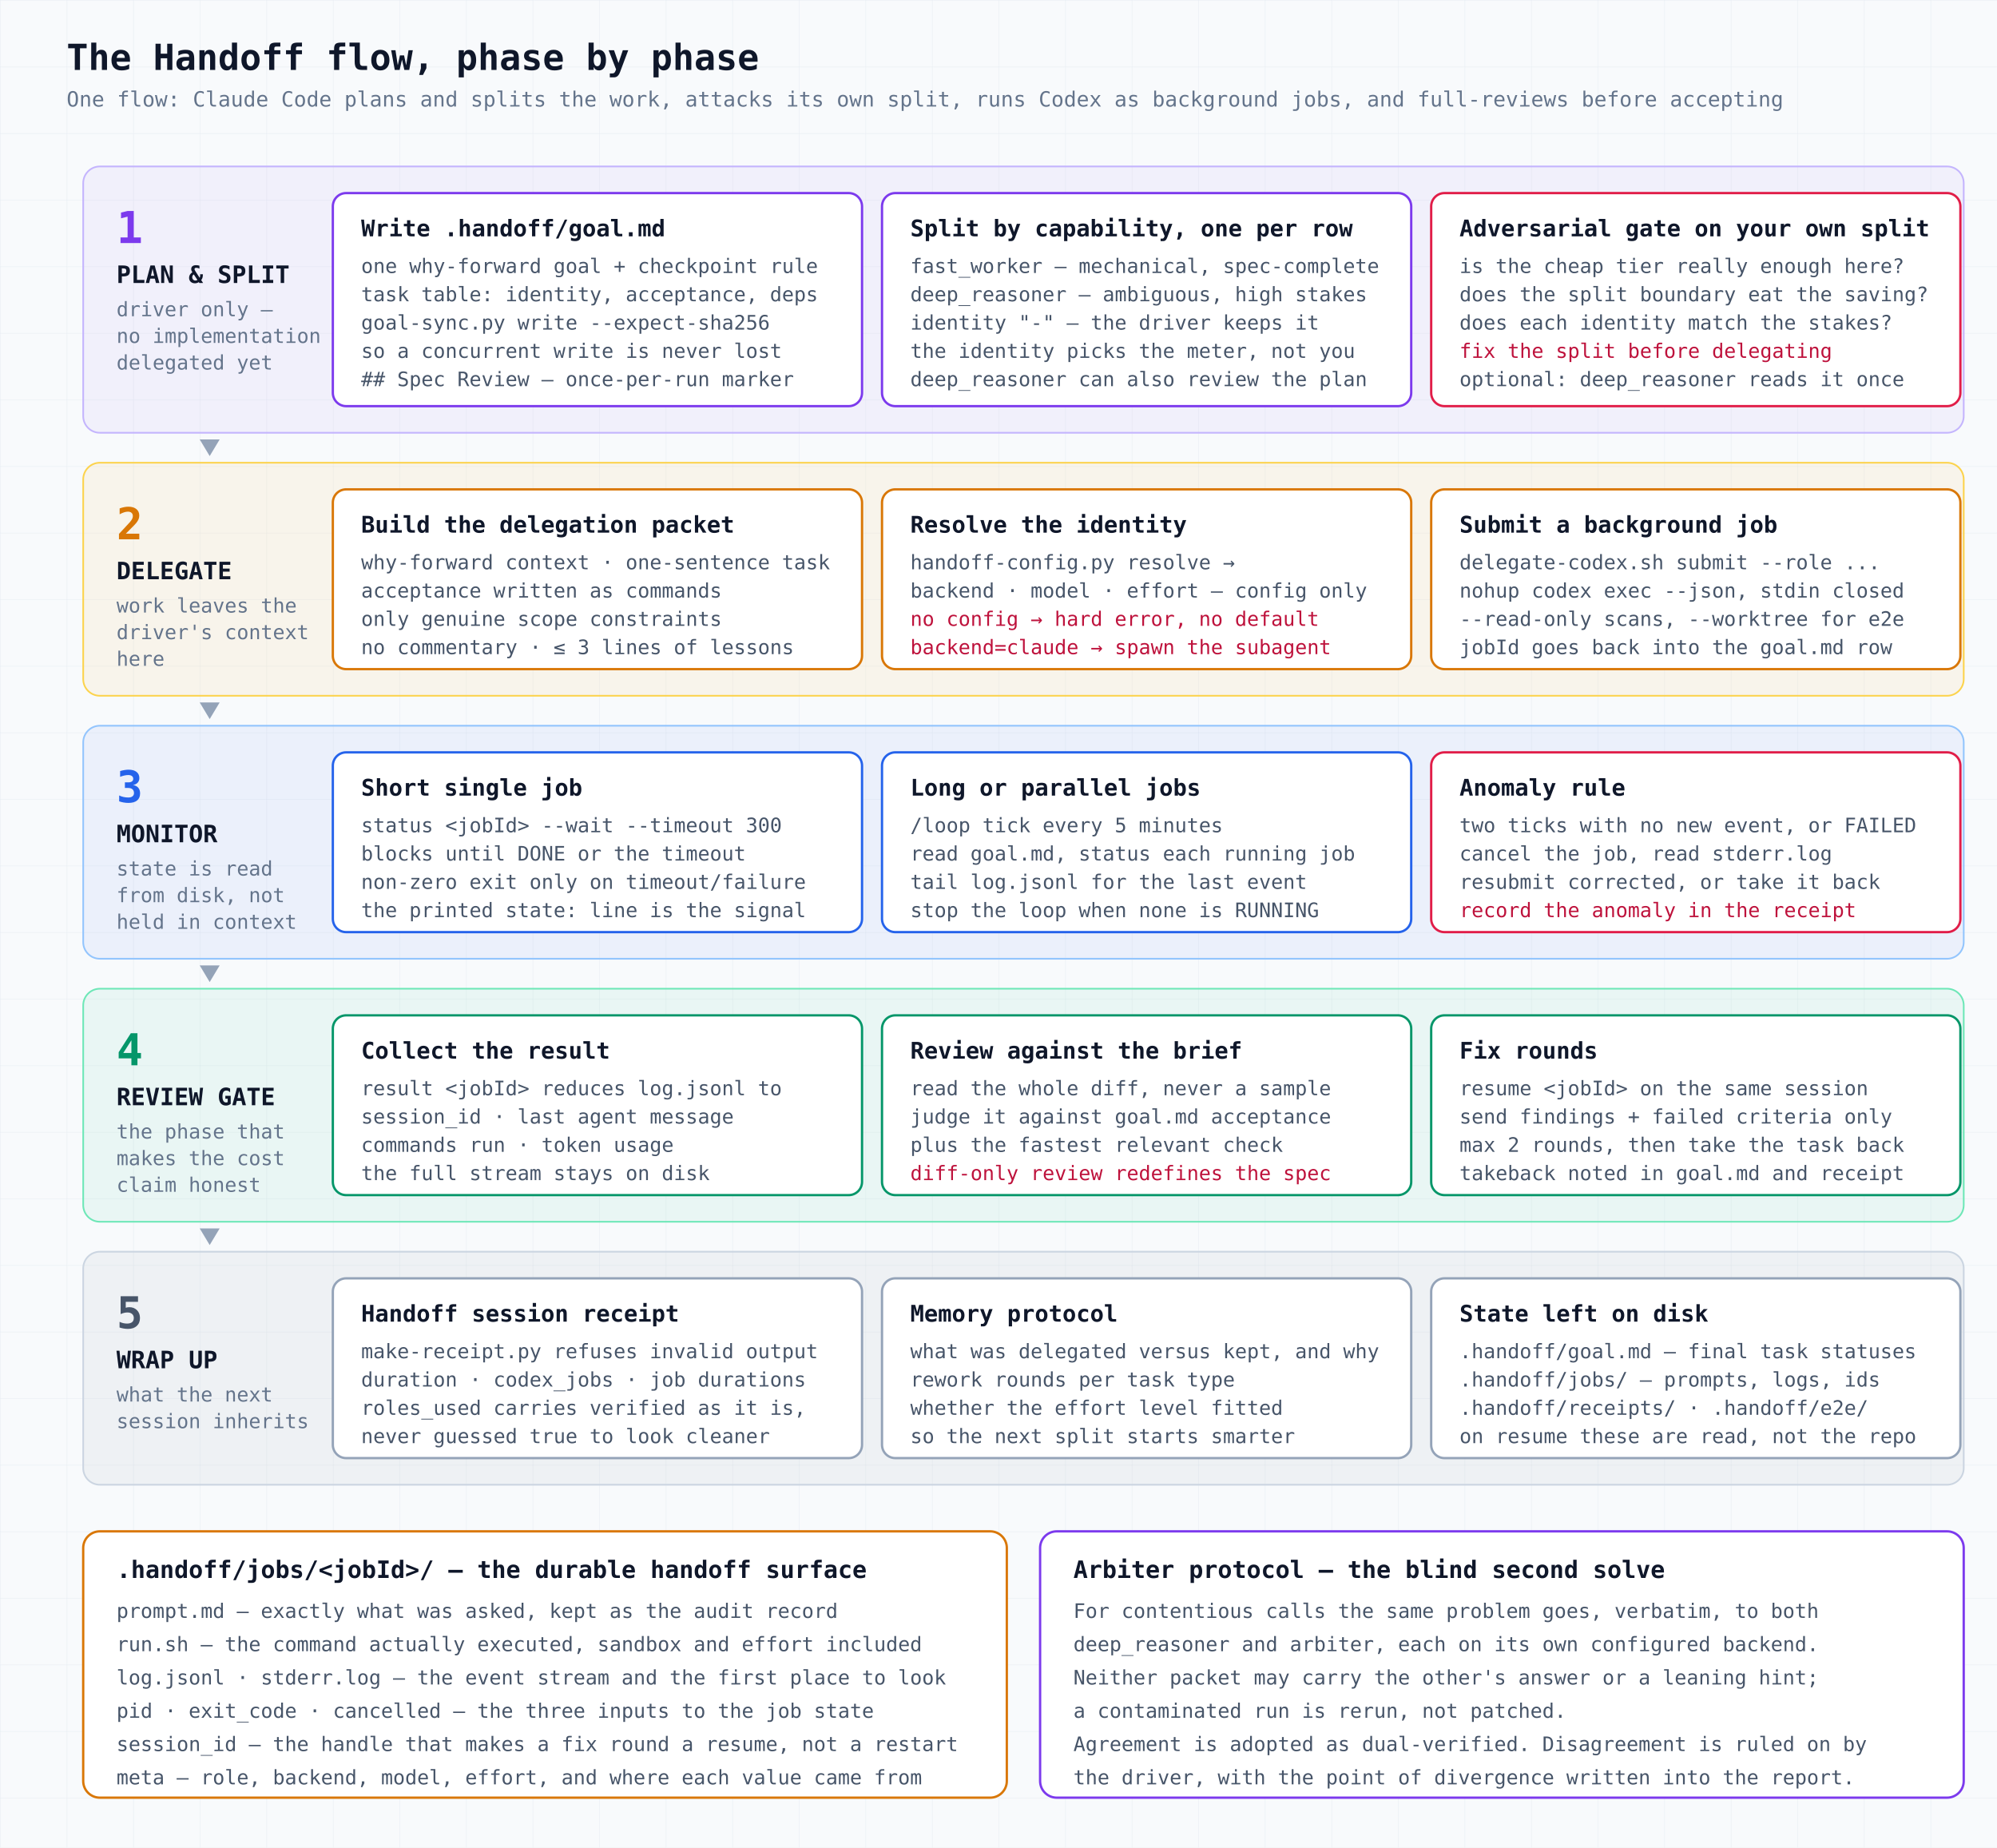
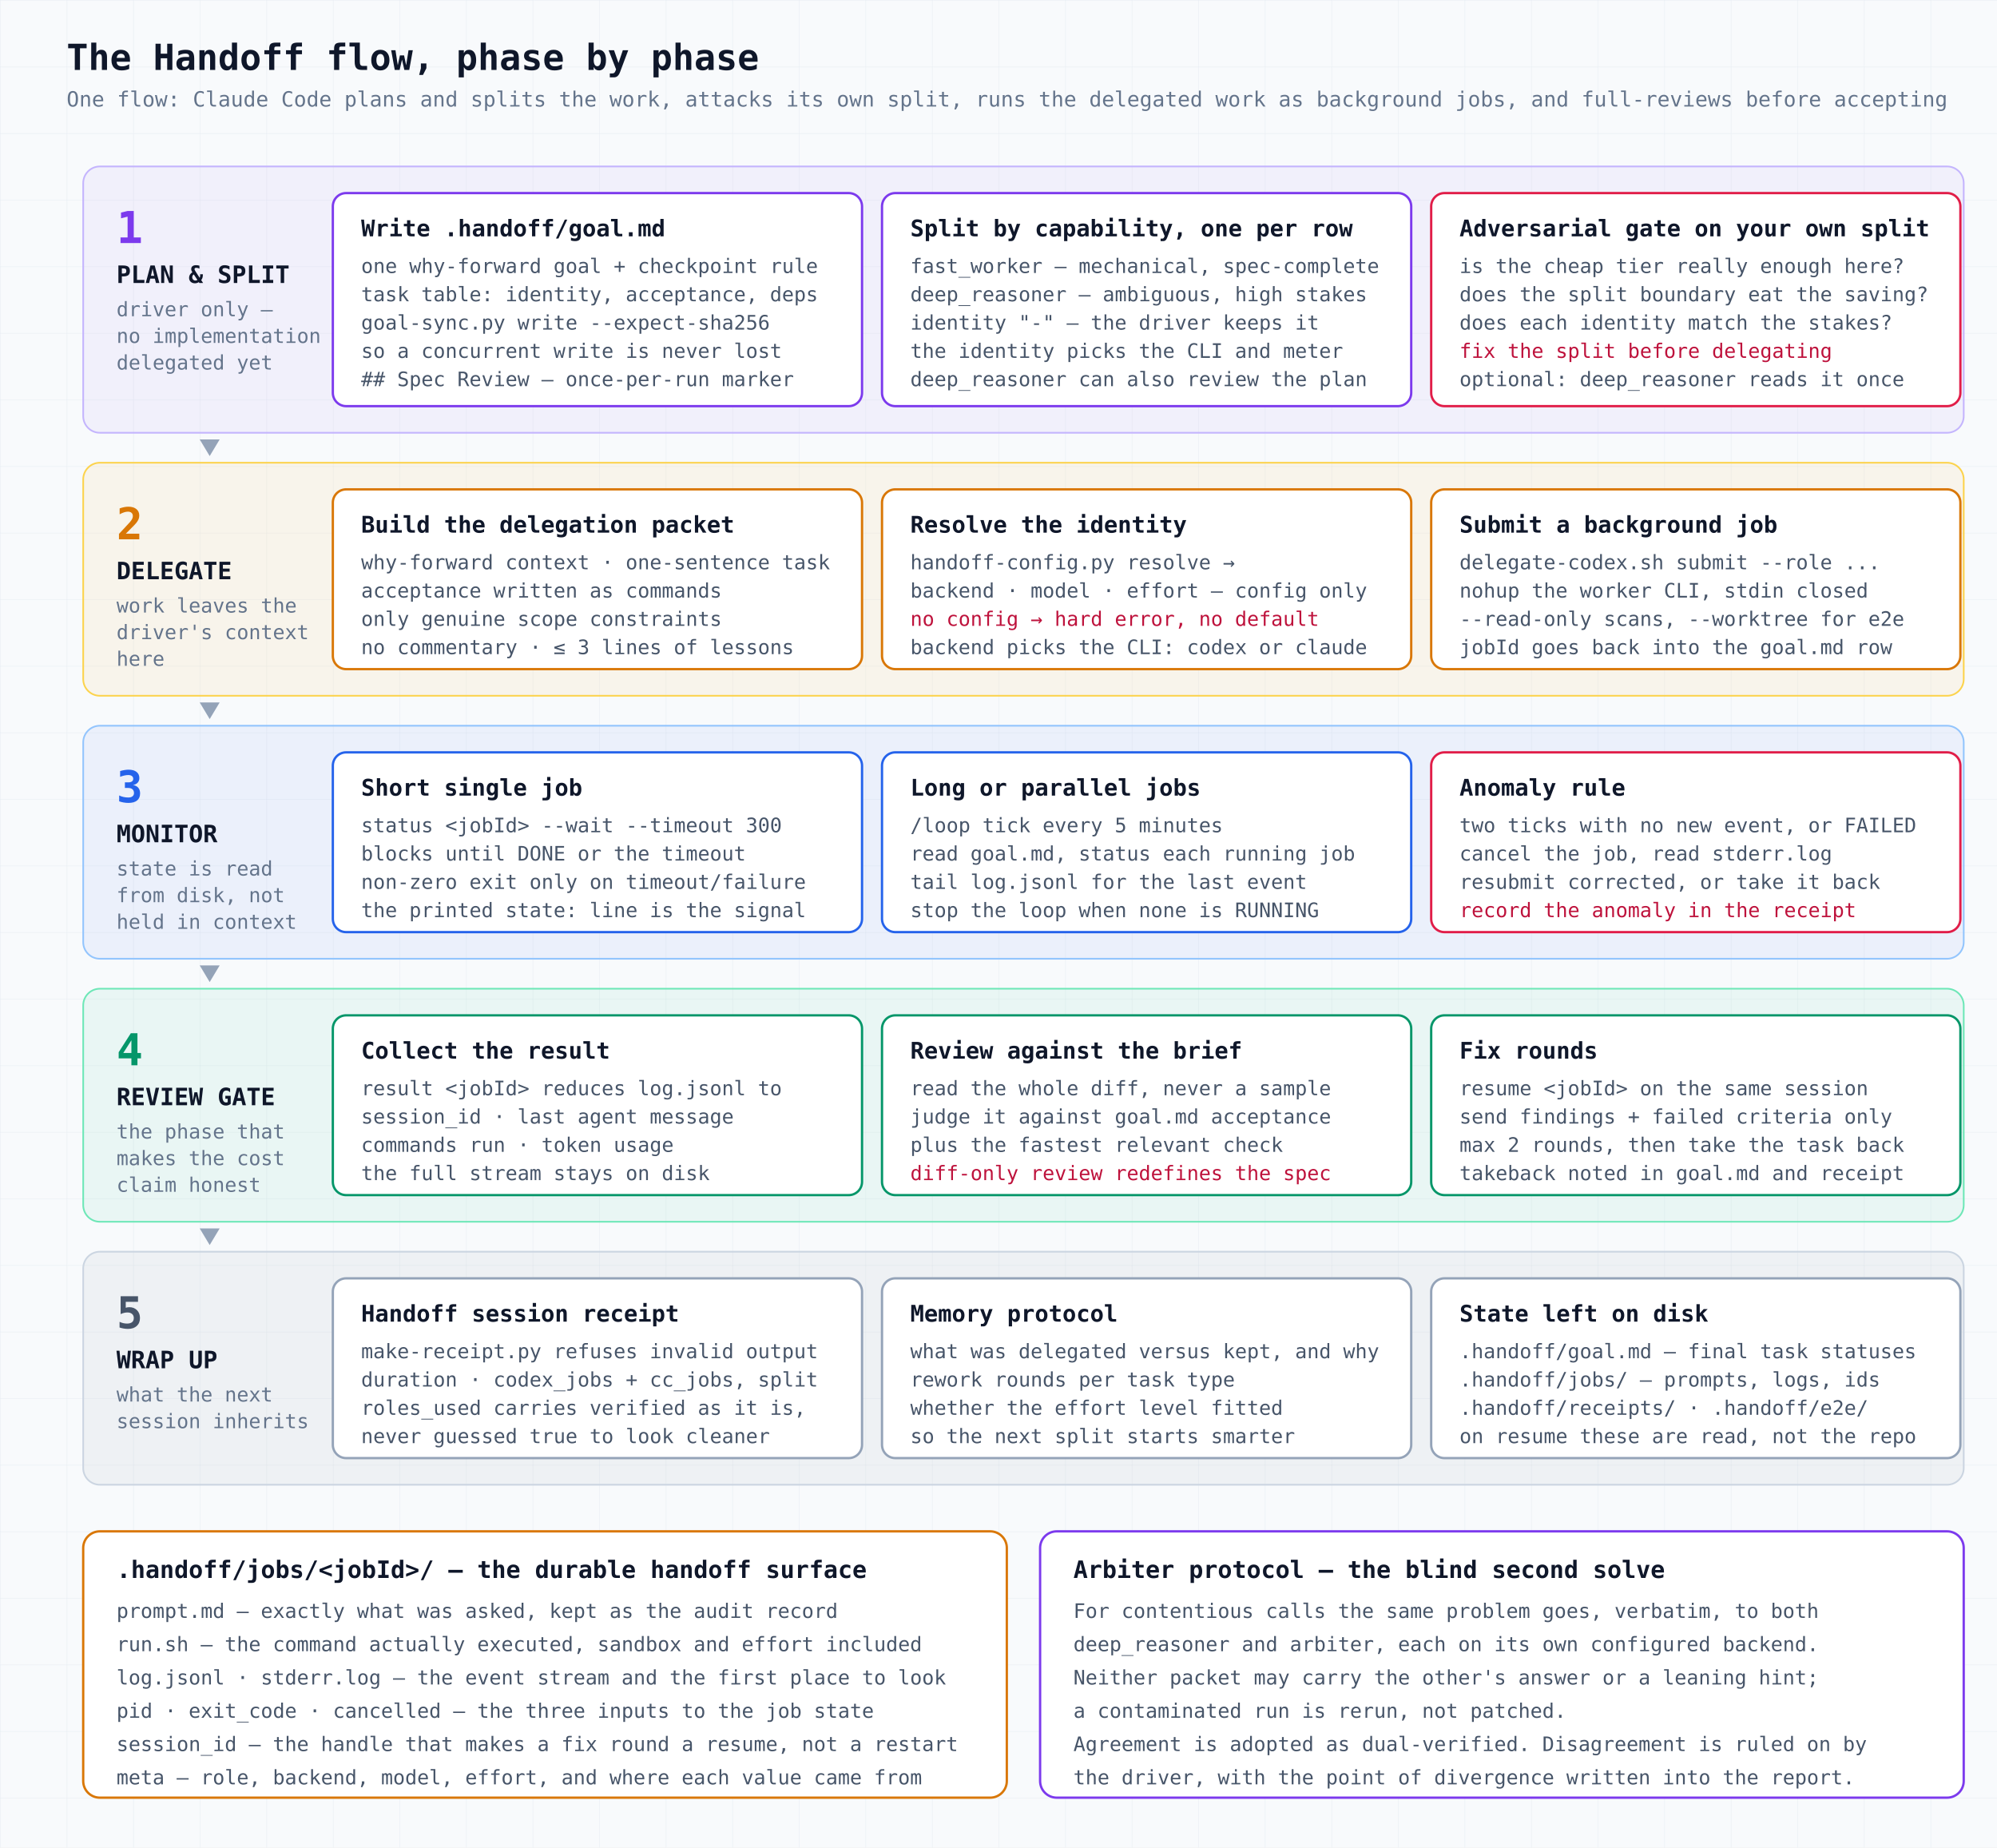
<svg xmlns="http://www.w3.org/2000/svg" viewBox="0 0 1200 1110">
  <style>
    text { font-family: 'JetBrains Mono', 'SF Mono', 'Cascadia Code', ui-monospace, monospace; }
    .title { font-size: 21.6px; font-weight: 700; fill: #0f172a; }
    .subtitle { font-size: 12.6px; fill: #64748b; }
    .bandnum { font-size: 26.4px; font-weight: 700; }
    .bandname { font-size: 14.4px; font-weight: 700; fill: #0f172a; }
    .bandsub { font-size: 12px; fill: #64748b; }
    .cardtitle { font-size: 13.8px; font-weight: 700; fill: #0f172a; }
    .line { font-size: 12px; fill: #475569; }
    .warn { font-size: 12px; fill: #be123c; }
    .cardhead { font-size: 14.4px; font-weight: 700; fill: #0f172a; }
  </style>
  <defs>
    <pattern id="grid" width="40" height="40" patternUnits="userSpaceOnUse">
      <path d="M 40 0 L 0 0 0 40" fill="none" stroke="#e6ebf2" stroke-width="0.5" />
    </pattern>
  </defs>
  <rect width="1200" height="1110" fill="#f8fafc" />
  <rect width="1200" height="1110" fill="url(#grid)" />
  <text x="40" y="42" class="title">The Handoff flow, phase by phase</text>
-   <text x="40" y="64" class="subtitle">One flow: Claude Code plans and splits the work, attacks its own split, runs Codex as background jobs, and full-reviews before accepting</text>
+   <text x="40" y="64" class="subtitle">One flow: Claude Code plans and splits the work, attacks its own split, runs the delegated work as background jobs, and full-reviews before accepting</text>
  <rect x="50" y="100" width="1130" height="160" rx="10" fill="rgba(139,92,246,0.06)" stroke="#c4b5fd" stroke-width="1" />
  <text x="70" y="146" class="bandnum" fill="#7c3aed">1</text>
  <text x="70" y="170" class="bandname">PLAN &amp; SPLIT</text>
  <text x="70" y="190" class="bandsub">driver only —</text>
  <text x="70" y="206" class="bandsub">no implementation</text>
  <text x="70" y="222" class="bandsub">delegated yet</text>
  <rect x="200" y="116" width="318" height="128" rx="8" fill="#ffffff" stroke="#7c3aed" stroke-width="1.4" />
  <text x="217" y="142" class="cardtitle">Write .handoff/goal.md</text>
  <text x="217" y="164" class="line">one why-forward goal + checkpoint rule</text>
  <text x="217" y="181" class="line">task table: identity, acceptance, deps</text>
  <text x="217" y="198" class="line">goal-sync.py write --expect-sha256</text>
  <text x="217" y="215" class="line">so a concurrent write is never lost</text>
  <text x="217" y="232" class="line">## Spec Review — once-per-run marker</text>
  <rect x="530" y="116" width="318" height="128" rx="8" fill="#ffffff" stroke="#7c3aed" stroke-width="1.4" />
  <text x="547" y="142" class="cardtitle">Split by capability, one per row</text>
  <text x="547" y="164" class="line">fast_worker — mechanical, spec-complete</text>
  <text x="547" y="181" class="line">deep_reasoner — ambiguous, high stakes</text>
  <text x="547" y="198" class="line">identity "-" — the driver keeps it</text>
-   <text x="547" y="215" class="line">the identity picks the meter, not you</text>
+   <text x="547" y="215" class="line">the identity picks the CLI and meter</text>
  <text x="547" y="232" class="line">deep_reasoner can also review the plan</text>
  <rect x="860" y="116" width="318" height="128" rx="8" fill="#ffffff" stroke="#e11d48" stroke-width="1.4" />
  <text x="877" y="142" class="cardtitle">Adversarial gate on your own split</text>
  <text x="877" y="164" class="line">is the cheap tier really enough here?</text>
  <text x="877" y="181" class="line">does the split boundary eat the saving?</text>
  <text x="877" y="198" class="line">does each identity match the stakes?</text>
  <text x="877" y="215" class="warn">fix the split before delegating</text>
  <text x="877" y="232" class="line">optional: deep_reasoner reads it once</text>
  <polygon points="120,264 132,264 126,274" fill="#94a3b8" />
  <rect x="50" y="278" width="1130" height="140" rx="10" fill="rgba(245,158,11,0.07)" stroke="#fcd34d" stroke-width="1" />
  <text x="70" y="324" class="bandnum" fill="#d97706">2</text>
  <text x="70" y="348" class="bandname">DELEGATE</text>
  <text x="70" y="368" class="bandsub">work leaves the</text>
  <text x="70" y="384" class="bandsub">driver's context</text>
  <text x="70" y="400" class="bandsub">here</text>
  <rect x="200" y="294" width="318" height="108" rx="8" fill="#ffffff" stroke="#d97706" stroke-width="1.4" />
  <text x="217" y="320" class="cardtitle">Build the delegation packet</text>
  <text x="217" y="342" class="line">why-forward context · one-sentence task</text>
  <text x="217" y="359" class="line">acceptance written as commands</text>
  <text x="217" y="376" class="line">only genuine scope constraints</text>
  <text x="217" y="393" class="line">no commentary · ≤ 3 lines of lessons</text>
  <rect x="530" y="294" width="318" height="108" rx="8" fill="#ffffff" stroke="#d97706" stroke-width="1.4" />
  <text x="547" y="320" class="cardtitle">Resolve the identity</text>
  <text x="547" y="342" class="line">handoff-config.py resolve →</text>
  <text x="547" y="359" class="line">backend · model · effort — config only</text>
  <text x="547" y="376" class="warn">no config → hard error, no default</text>
-   <text x="547" y="393" class="warn">backend=claude → spawn the subagent</text>
+   <text x="547" y="393" class="line">backend picks the CLI: codex or claude</text>
  <rect x="860" y="294" width="318" height="108" rx="8" fill="#ffffff" stroke="#d97706" stroke-width="1.4" />
  <text x="877" y="320" class="cardtitle">Submit a background job</text>
  <text x="877" y="342" class="line">delegate-codex.sh submit --role ...</text>
-   <text x="877" y="359" class="line">nohup codex exec --json, stdin closed</text>
+   <text x="877" y="359" class="line">nohup the worker CLI, stdin closed</text>
  <text x="877" y="376" class="line">--read-only scans, --worktree for e2e</text>
  <text x="877" y="393" class="line">jobId goes back into the goal.md row</text>
  <polygon points="120,422 132,422 126,432" fill="#94a3b8" />
  <rect x="50" y="436" width="1130" height="140" rx="10" fill="rgba(37,99,235,0.06)" stroke="#93c5fd" stroke-width="1" />
  <text x="70" y="482" class="bandnum" fill="#2563eb">3</text>
  <text x="70" y="506" class="bandname">MONITOR</text>
  <text x="70" y="526" class="bandsub">state is read</text>
  <text x="70" y="542" class="bandsub">from disk, not</text>
  <text x="70" y="558" class="bandsub">held in context</text>
  <rect x="200" y="452" width="318" height="108" rx="8" fill="#ffffff" stroke="#2563eb" stroke-width="1.4" />
  <text x="217" y="478" class="cardtitle">Short single job</text>
  <text x="217" y="500" class="line">status &lt;jobId&gt; --wait --timeout 300</text>
  <text x="217" y="517" class="line">blocks until DONE or the timeout</text>
  <text x="217" y="534" class="line">non-zero exit only on timeout/failure</text>
  <text x="217" y="551" class="line">the printed state: line is the signal</text>
  <rect x="530" y="452" width="318" height="108" rx="8" fill="#ffffff" stroke="#2563eb" stroke-width="1.4" />
  <text x="547" y="478" class="cardtitle">Long or parallel jobs</text>
  <text x="547" y="500" class="line">/loop tick every 5 minutes</text>
  <text x="547" y="517" class="line">read goal.md, status each running job</text>
  <text x="547" y="534" class="line">tail log.jsonl for the last event</text>
  <text x="547" y="551" class="line">stop the loop when none is RUNNING</text>
  <rect x="860" y="452" width="318" height="108" rx="8" fill="#ffffff" stroke="#e11d48" stroke-width="1.4" />
  <text x="877" y="478" class="cardtitle">Anomaly rule</text>
  <text x="877" y="500" class="line">two ticks with no new event, or FAILED</text>
  <text x="877" y="517" class="line">cancel the job, read stderr.log</text>
  <text x="877" y="534" class="line">resubmit corrected, or take it back</text>
  <text x="877" y="551" class="warn">record the anomaly in the receipt</text>
  <polygon points="120,580 132,580 126,590" fill="#94a3b8" />
  <rect x="50" y="594" width="1130" height="140" rx="10" fill="rgba(16,185,129,0.06)" stroke="#6ee7b7" stroke-width="1" />
  <text x="70" y="640" class="bandnum" fill="#059669">4</text>
  <text x="70" y="664" class="bandname">REVIEW GATE</text>
  <text x="70" y="684" class="bandsub">the phase that</text>
  <text x="70" y="700" class="bandsub">makes the cost</text>
  <text x="70" y="716" class="bandsub">claim honest</text>
  <rect x="200" y="610" width="318" height="108" rx="8" fill="#ffffff" stroke="#059669" stroke-width="1.4" />
  <text x="217" y="636" class="cardtitle">Collect the result</text>
  <text x="217" y="658" class="line">result &lt;jobId&gt; reduces log.jsonl to</text>
  <text x="217" y="675" class="line">session_id · last agent message</text>
  <text x="217" y="692" class="line">commands run · token usage</text>
  <text x="217" y="709" class="line">the full stream stays on disk</text>
  <rect x="530" y="610" width="318" height="108" rx="8" fill="#ffffff" stroke="#059669" stroke-width="1.4" />
  <text x="547" y="636" class="cardtitle">Review against the brief</text>
  <text x="547" y="658" class="line">read the whole diff, never a sample</text>
  <text x="547" y="675" class="line">judge it against goal.md acceptance</text>
  <text x="547" y="692" class="line">plus the fastest relevant check</text>
  <text x="547" y="709" class="warn">diff-only review redefines the spec</text>
  <rect x="860" y="610" width="318" height="108" rx="8" fill="#ffffff" stroke="#059669" stroke-width="1.4" />
  <text x="877" y="636" class="cardtitle">Fix rounds</text>
  <text x="877" y="658" class="line">resume &lt;jobId&gt; on the same session</text>
  <text x="877" y="675" class="line">send findings + failed criteria only</text>
  <text x="877" y="692" class="line">max 2 rounds, then take the task back</text>
  <text x="877" y="709" class="line">takeback noted in goal.md and receipt</text>
  <polygon points="120,738 132,738 126,748" fill="#94a3b8" />
  <rect x="50" y="752" width="1130" height="140" rx="10" fill="rgba(100,116,139,0.07)" stroke="#cbd5e1" stroke-width="1" />
  <text x="70" y="798" class="bandnum" fill="#475569">5</text>
  <text x="70" y="822" class="bandname">WRAP UP</text>
  <text x="70" y="842" class="bandsub">what the next</text>
  <text x="70" y="858" class="bandsub">session inherits</text>
  <rect x="200" y="768" width="318" height="108" rx="8" fill="#ffffff" stroke="#94a3b8" stroke-width="1.4" />
  <text x="217" y="794" class="cardtitle">Handoff session receipt</text>
  <text x="217" y="816" class="line">make-receipt.py refuses invalid output</text>
-   <text x="217" y="833" class="line">duration · codex_jobs · job durations</text>
+   <text x="217" y="833" class="line">duration · codex_jobs + cc_jobs, split</text>
  <text x="217" y="850" class="line">roles_used carries verified as it is,</text>
  <text x="217" y="867" class="line">never guessed true to look cleaner</text>
  <rect x="530" y="768" width="318" height="108" rx="8" fill="#ffffff" stroke="#94a3b8" stroke-width="1.4" />
  <text x="547" y="794" class="cardtitle">Memory protocol</text>
  <text x="547" y="816" class="line">what was delegated versus kept, and why</text>
  <text x="547" y="833" class="line">rework rounds per task type</text>
  <text x="547" y="850" class="line">whether the effort level fitted</text>
  <text x="547" y="867" class="line">so the next split starts smarter</text>
  <rect x="860" y="768" width="318" height="108" rx="8" fill="#ffffff" stroke="#94a3b8" stroke-width="1.4" />
  <text x="877" y="794" class="cardtitle">State left on disk</text>
  <text x="877" y="816" class="line">.handoff/goal.md — final task statuses</text>
  <text x="877" y="833" class="line">.handoff/jobs/ — prompts, logs, ids</text>
  <text x="877" y="850" class="line">.handoff/receipts/ · .handoff/e2e/</text>
  <text x="877" y="867" class="line">on resume these are read, not the repo</text>
  <rect x="50" y="920" width="555" height="160" rx="10" fill="#ffffff" stroke="#d97706" stroke-width="1.4" />
  <text x="70" y="948" class="cardhead">.handoff/jobs/&lt;jobId&gt;/ — the durable handoff surface</text>
  <text x="70" y="972" class="line">prompt.md — exactly what was asked, kept as the audit record</text>
  <text x="70" y="992" class="line">run.sh — the command actually executed, sandbox and effort included</text>
  <text x="70" y="1012" class="line">log.jsonl · stderr.log — the event stream and the first place to look</text>
  <text x="70" y="1032" class="line">pid · exit_code · cancelled — the three inputs to the job state</text>
  <text x="70" y="1052" class="line">session_id — the handle that makes a fix round a resume, not a restart</text>
  <text x="70" y="1072" class="line">meta — role, backend, model, effort, and where each value came from</text>
  <rect x="625" y="920" width="555" height="160" rx="10" fill="#ffffff" stroke="#7c3aed" stroke-width="1.4" />
  <text x="645" y="948" class="cardhead">Arbiter protocol — the blind second solve</text>
  <text x="645" y="972" class="line">For contentious calls the same problem goes, verbatim, to both</text>
  <text x="645" y="992" class="line">deep_reasoner and arbiter, each on its own configured backend.</text>
  <text x="645" y="1012" class="line">Neither packet may carry the other's answer or a leaning hint;</text>
  <text x="645" y="1032" class="line">a contaminated run is rerun, not patched.</text>
  <text x="645" y="1052" class="line">Agreement is adopted as dual-verified. Disagreement is ruled on by</text>
  <text x="645" y="1072" class="line">the driver, with the point of divergence written into the report.</text>
</svg>
